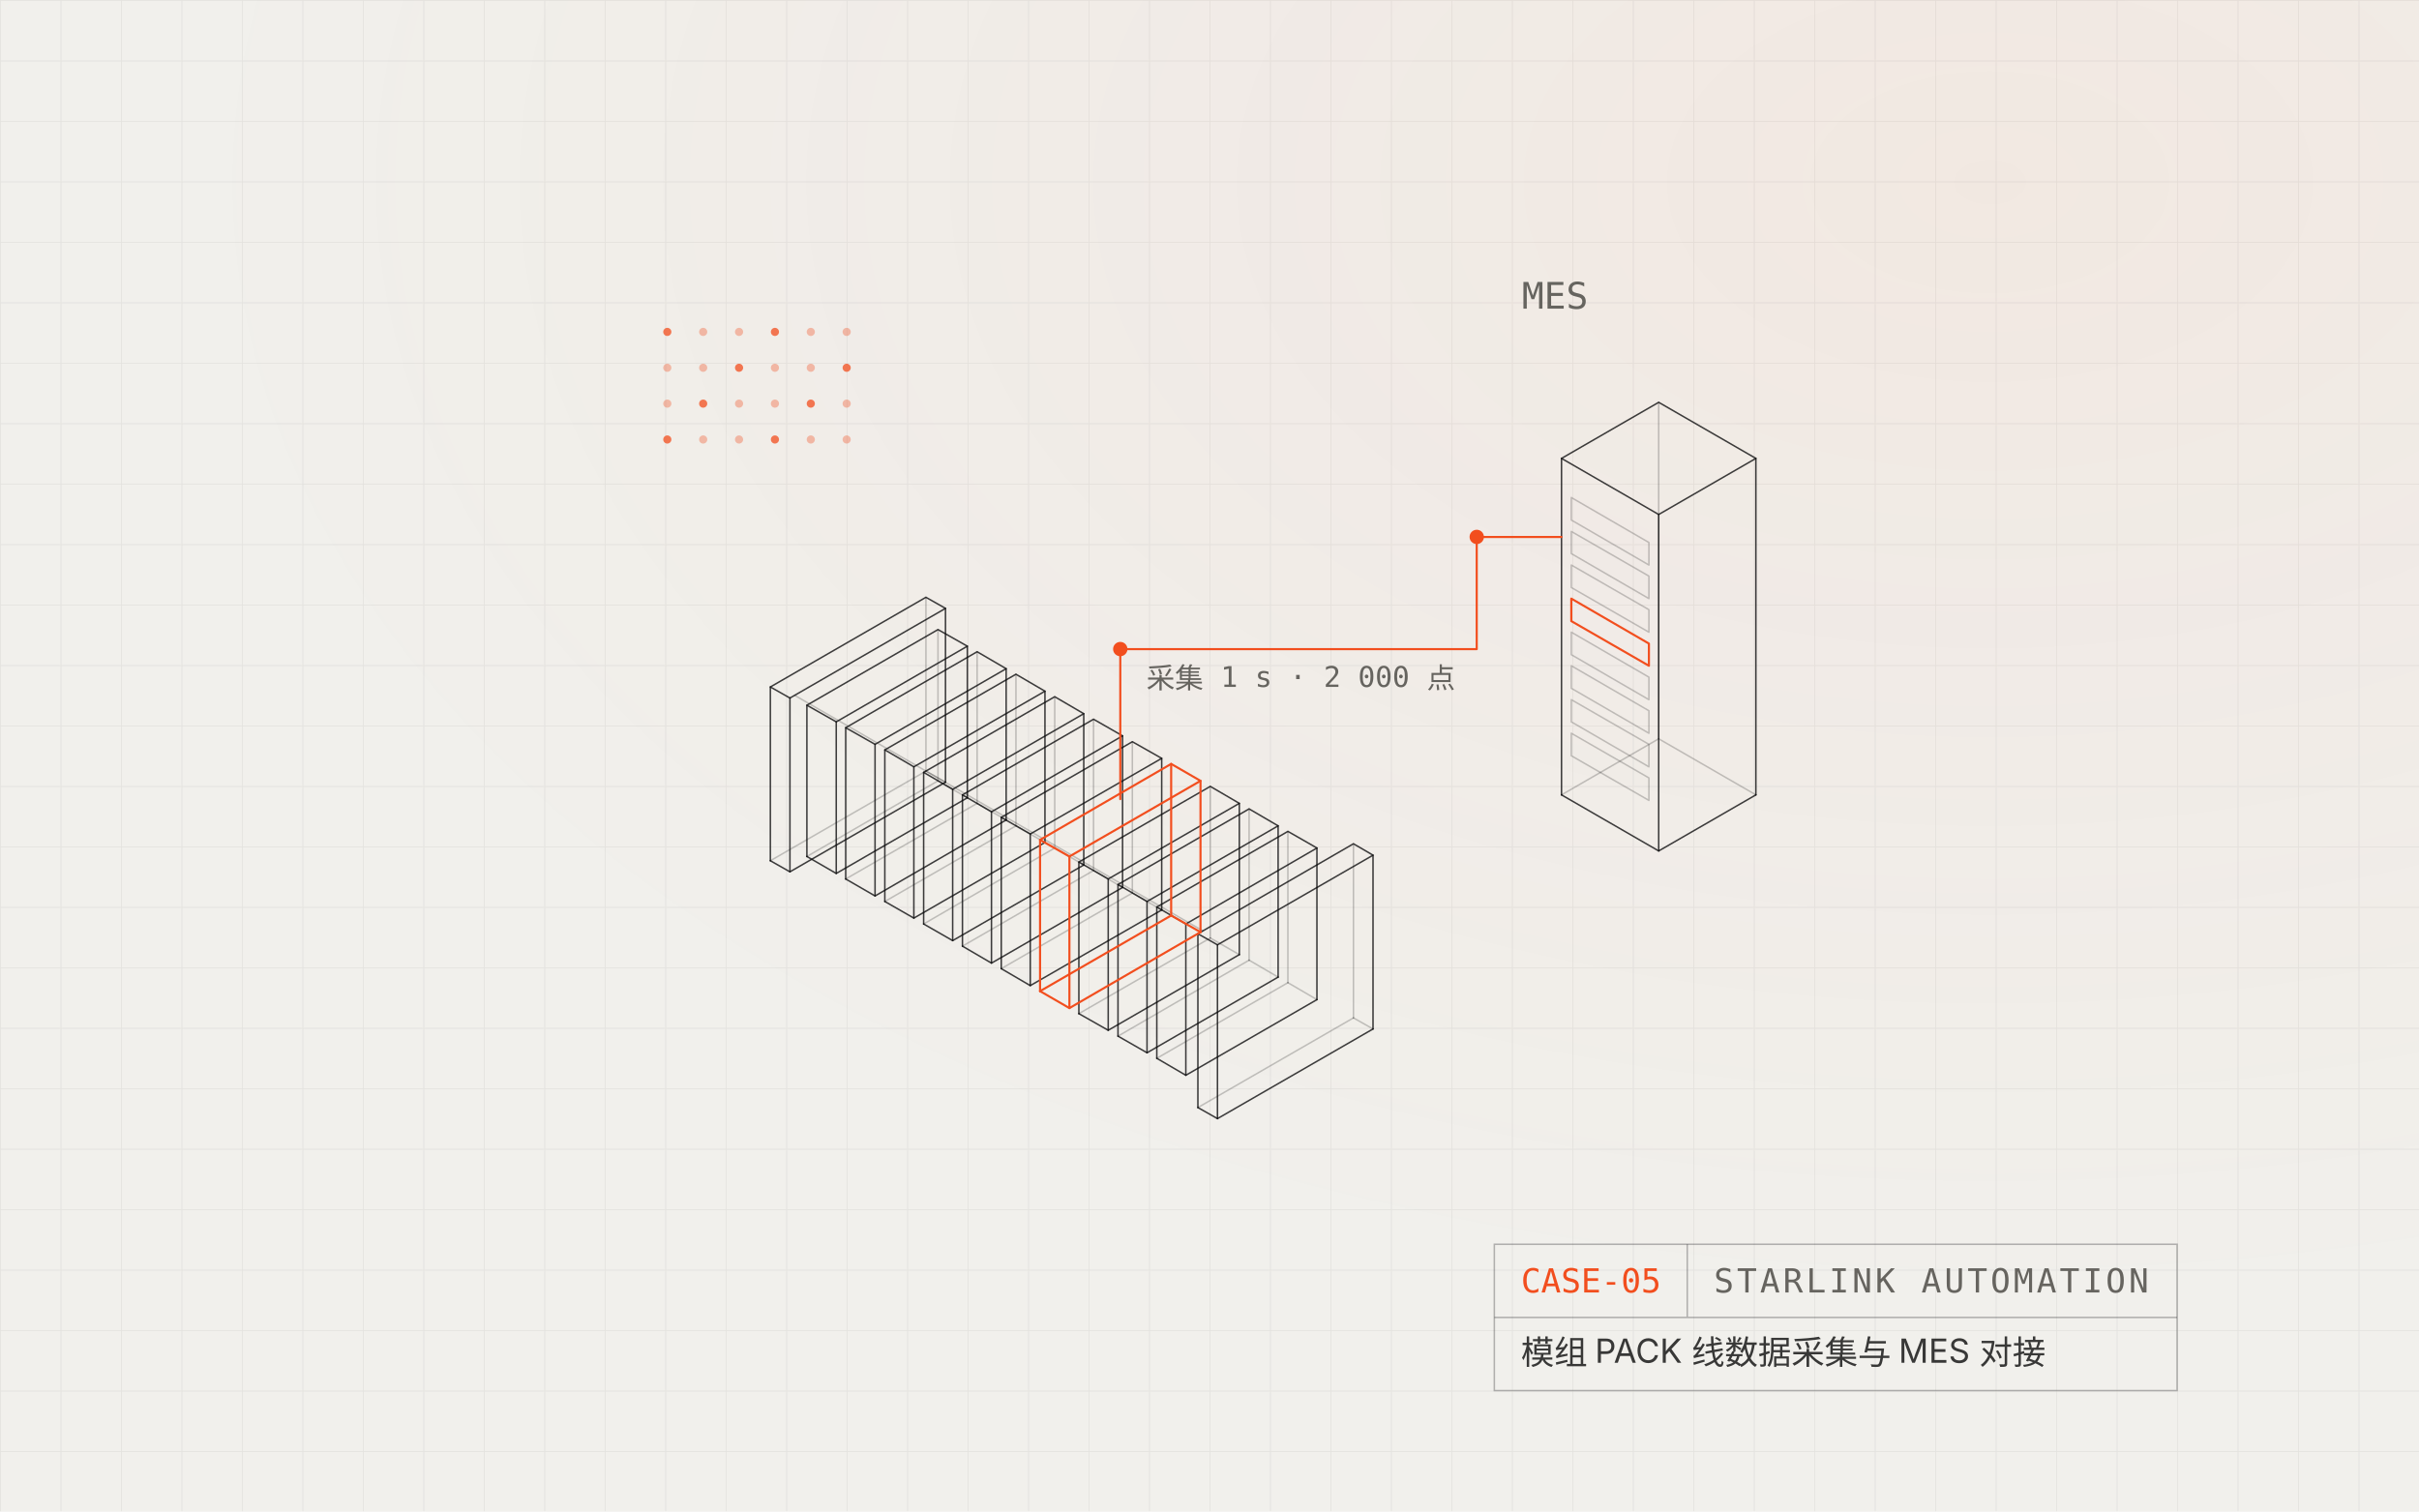
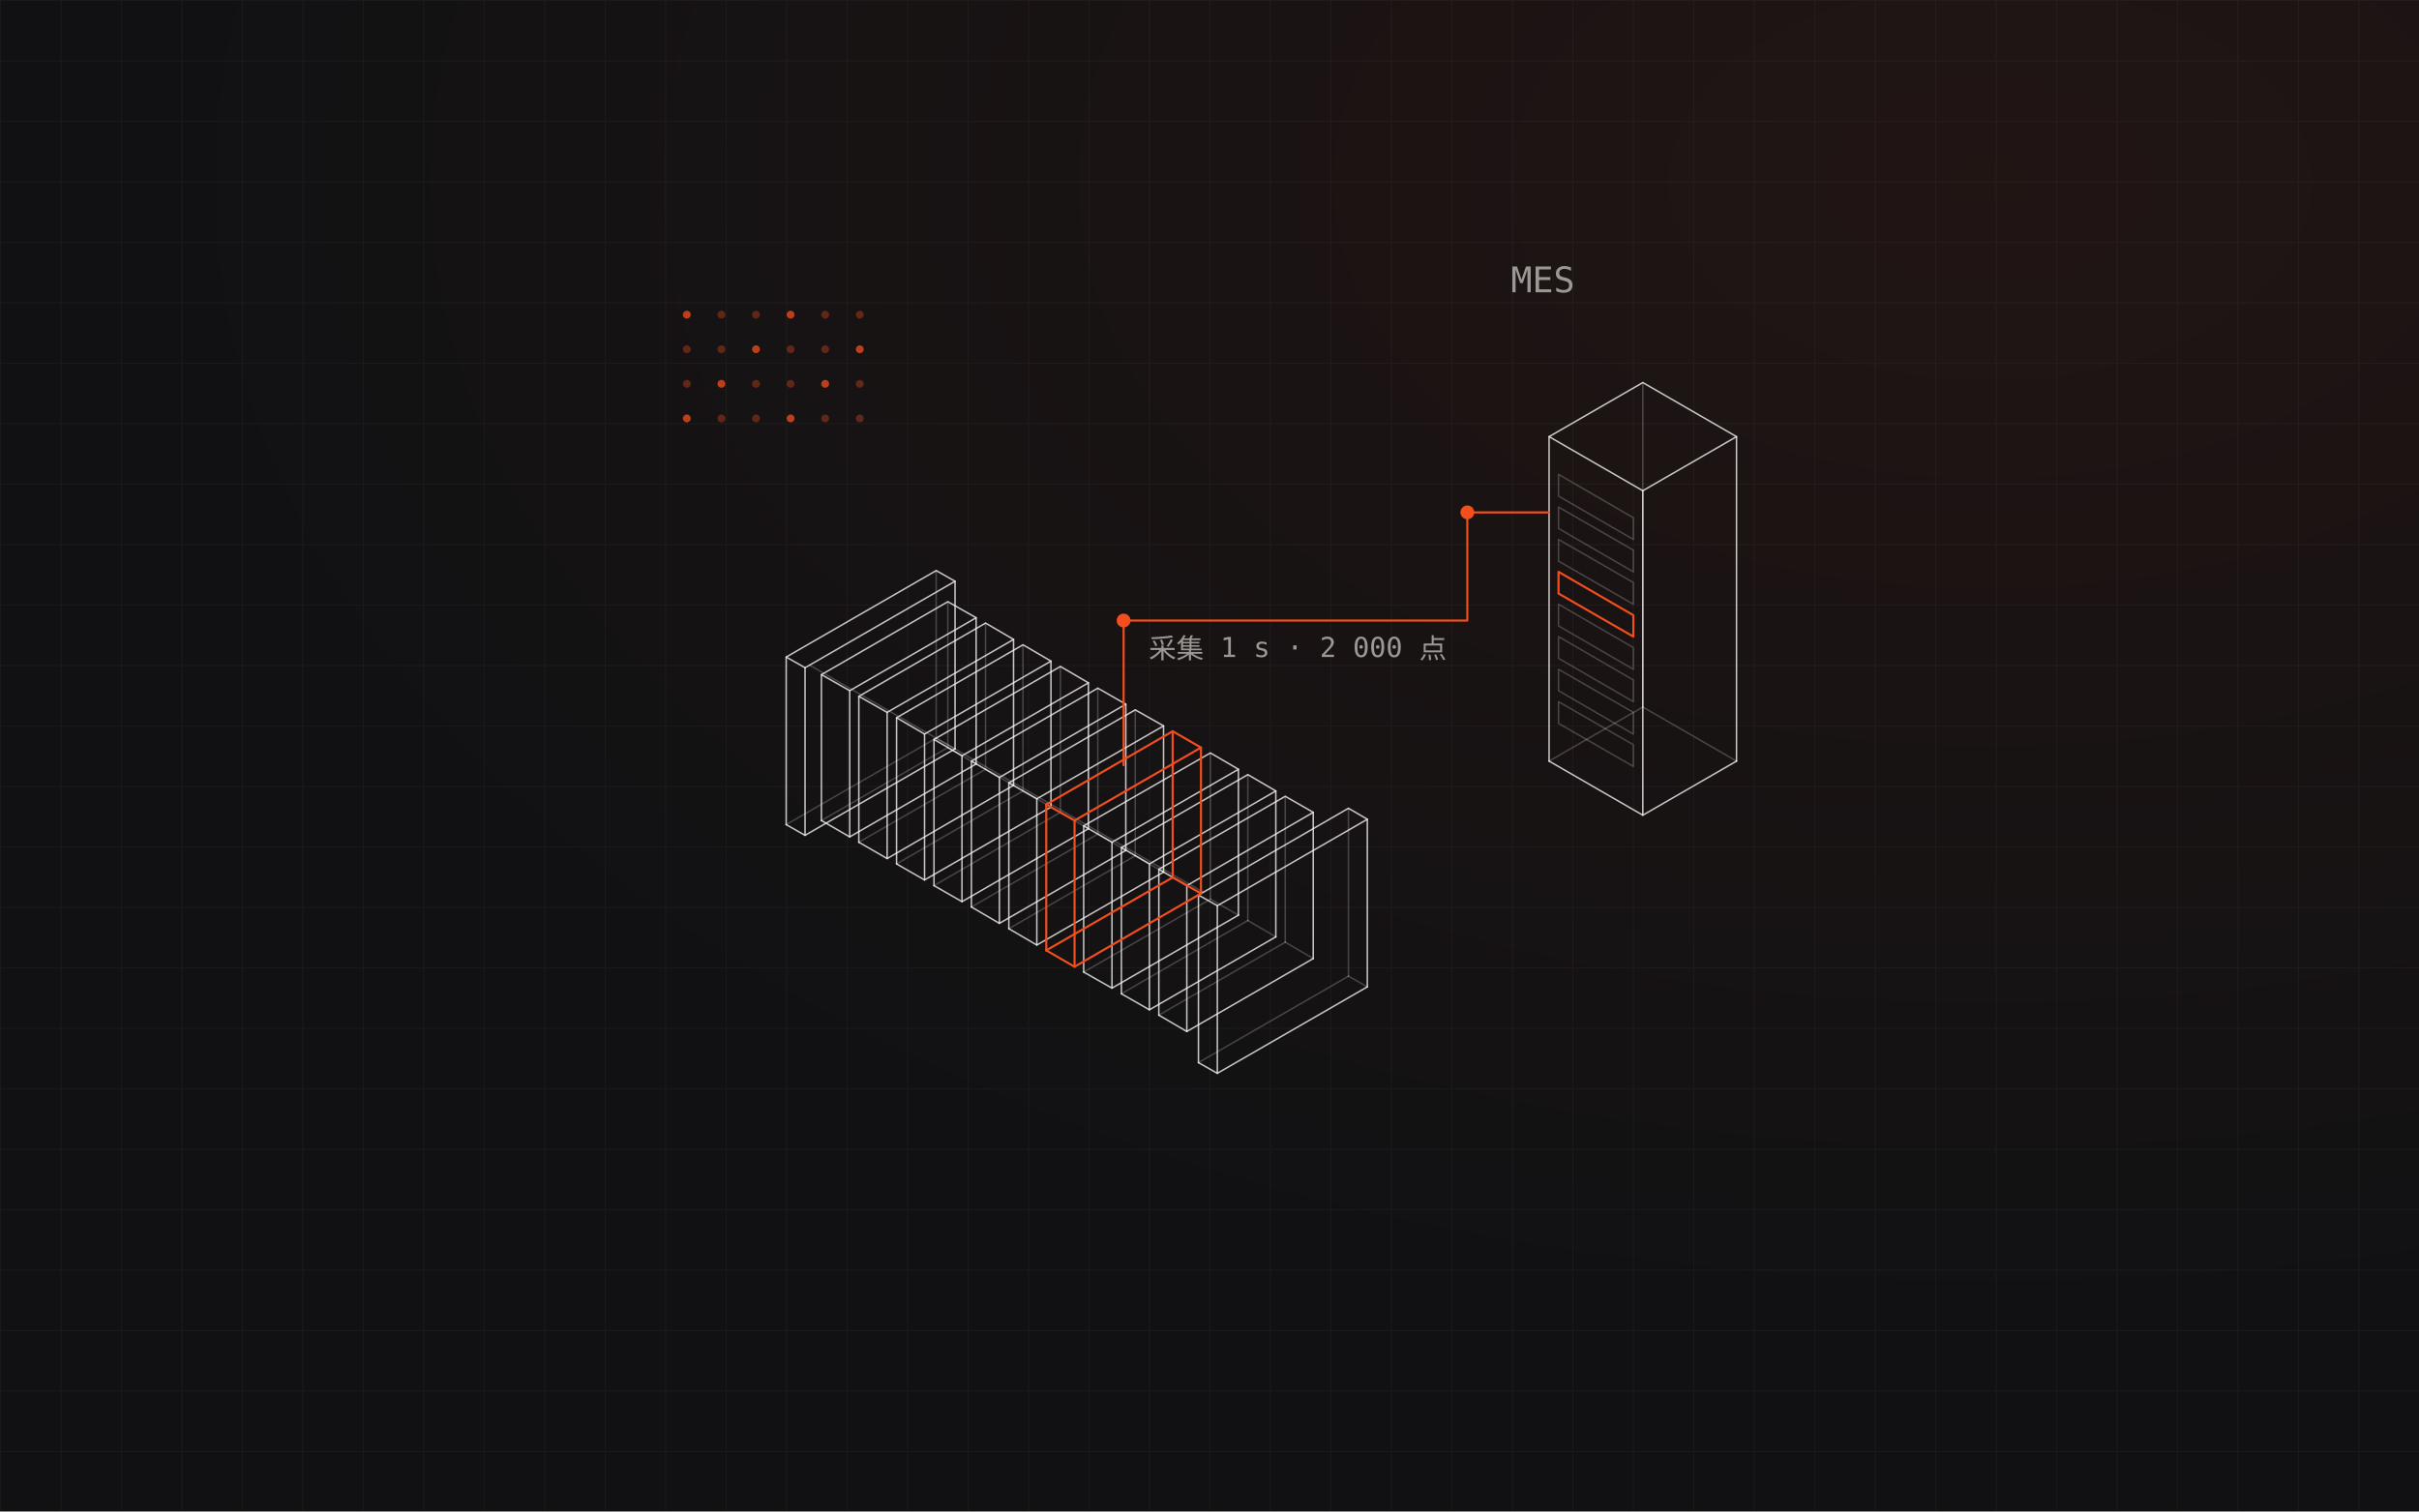
<svg xmlns="http://www.w3.org/2000/svg" width="1600" height="1000" viewBox="0 0 1600 1000" role="img" aria-label="模组 PACK 线数据采集与 MES 对接">
  <defs>
    <pattern id="g" width="40" height="40" patternUnits="userSpaceOnUse">
-       <path d="M40 0H0V40" fill="none" stroke="rgba(10,10,11,0.06)" stroke-width="1" />
+       <path d="M40 0H0V40" fill="none" stroke="rgba(247,246,243,0.045)" stroke-width="1" />
    </pattern>
    <radialGradient id="glow" cx="0.82" cy="0.12" r="0.75">
-       <stop offset="0" stop-color="#f24e1e" stop-opacity="0.05" />
+       <stop offset="0" stop-color="#f24e1e" stop-opacity="0.07" />
      <stop offset="1" stop-color="#f24e1e" stop-opacity="0" />
    </radialGradient>
  </defs>
-   <rect width="1600" height="1000" fill="#f1f0ec" />
+   <rect width="1600" height="1000" fill="#111113" />
  <rect width="1600" height="1000" fill="url(#g)" />
  <rect width="1600" height="1000" fill="url(#glow)" />
-   <g transform="translate(385.3 163.5) scale(2.157)">
+   <g transform="translate(400.2 154.1) scale(2.080)">
    <g fill="none" stroke-linecap="round" stroke-linejoin="round">
-       <g stroke="#0a0a0b" stroke-opacity="0.22" stroke-width="1">
+       <g stroke="#f7f6f3" stroke-opacity="0.22" stroke-width="1">
        <path d="M105.3 160.7 L111.3 164.1" vector-effect="non-scaling-stroke" />
        <path d="M105.3 160.7 L57.6 188.2" vector-effect="non-scaling-stroke" />
        <path d="M105.3 160.7 L105.3 107.4" vector-effect="non-scaling-stroke" />
        <path d="M236.4 236.4 L242.4 239.8" vector-effect="non-scaling-stroke" />
        <path d="M236.4 236.4 L188.7 263.9" vector-effect="non-scaling-stroke" />
        <path d="M236.4 236.4 L236.4 183" vector-effect="non-scaling-stroke" />
        <path d="M109 163.7 L118 168.9" vector-effect="non-scaling-stroke" />
        <path d="M109 163.7 L68.8 186.9" vector-effect="non-scaling-stroke" />
        <path d="M109 163.7 L109 117.3" vector-effect="non-scaling-stroke" />
        <path d="M121 170.6 L129.9 175.7" vector-effect="non-scaling-stroke" />
        <path d="M121 170.6 L80.7 193.8" vector-effect="non-scaling-stroke" />
        <path d="M121 170.6 L121 124.1" vector-effect="non-scaling-stroke" />
        <path d="M132.9 177.5 L141.8 182.6" vector-effect="non-scaling-stroke" />
        <path d="M132.9 177.5 L92.7 200.7" vector-effect="non-scaling-stroke" />
        <path d="M132.9 177.5 L132.9 131" vector-effect="non-scaling-stroke" />
        <path d="M144.8 184.3 L153.7 189.5" vector-effect="non-scaling-stroke" />
        <path d="M144.8 184.3 L104.6 207.6" vector-effect="non-scaling-stroke" />
        <path d="M144.8 184.3 L144.8 137.9" vector-effect="non-scaling-stroke" />
        <path d="M156.7 191.2 L165.6 196.4" vector-effect="non-scaling-stroke" />
        <path d="M156.7 191.2 L116.5 214.4" vector-effect="non-scaling-stroke" />
        <path d="M156.7 191.2 L156.7 144.8" vector-effect="non-scaling-stroke" />
        <path d="M168.6 198.1 L177.6 203.3" vector-effect="non-scaling-stroke" />
        <path d="M168.6 198.1 L128.4 221.3" vector-effect="non-scaling-stroke" />
        <path d="M168.6 198.1 L168.6 151.7" vector-effect="non-scaling-stroke" />
        <path d="M192.5 211.9 L201.4 217" vector-effect="non-scaling-stroke" />
        <path d="M192.5 211.9 L152.2 235.1" vector-effect="non-scaling-stroke" />
        <path d="M192.5 211.9 L192.5 165.4" vector-effect="non-scaling-stroke" />
        <path d="M204.4 218.7 L213.3 223.9" vector-effect="non-scaling-stroke" />
        <path d="M204.4 218.7 L164.2 242" vector-effect="non-scaling-stroke" />
        <path d="M204.4 218.7 L204.4 172.3" vector-effect="non-scaling-stroke" />
        <path d="M216.3 225.6 L225.2 230.8" vector-effect="non-scaling-stroke" />
        <path d="M216.3 225.6 L176.1 248.8" vector-effect="non-scaling-stroke" />
        <path d="M216.3 225.6 L216.3 179.2" vector-effect="non-scaling-stroke" />
        <path d="M65.1 137.5 L190.2 209.7" vector-effect="non-scaling-stroke" />
        <path d="M330 150.8 L359.8 168" vector-effect="non-scaling-stroke" />
        <path d="M330 150.8 L300.2 168" vector-effect="non-scaling-stroke" />
        <path d="M330 150.8 L330 47.6" vector-effect="non-scaling-stroke" />
        <path d="M303.2 156 L327 169.7 L327 162.8 L303.2 149.1 Z" vector-effect="non-scaling-stroke" />
        <path d="M303.2 145.6 L327 159.4 L327 152.5 L303.2 138.8 Z" vector-effect="non-scaling-stroke" />
        <path d="M303.2 135.3 L327 149.1 L327 142.2 L303.2 128.4 Z" vector-effect="non-scaling-stroke" />
        <path d="M303.2 125 L327 138.8 L327 131.9 L303.2 118.1 Z" vector-effect="non-scaling-stroke" />
        <path d="M303.2 104.4 L327 118.1 L327 111.2 L303.2 97.5 Z" vector-effect="non-scaling-stroke" />
        <path d="M303.2 94 L327 107.8 L327 100.9 L303.2 87.2 Z" vector-effect="non-scaling-stroke" />
        <path d="M303.2 83.7 L327 97.5 L327 90.6 L303.2 76.8 Z" vector-effect="non-scaling-stroke" />
      </g>
-       <g stroke="#0a0a0b" stroke-opacity="0.78" stroke-width="1">
+       <g stroke="#f7f6f3" stroke-opacity="0.78" stroke-width="1">
        <path d="M111.3 164.1 L63.6 191.6 L57.6 188.2" vector-effect="non-scaling-stroke" />
        <path d="M105.3 107.4 L111.3 110.8 L63.6 138.3 L57.6 134.9 Z" vector-effect="non-scaling-stroke" />
        <path d="M111.3 164.1 L111.3 110.8" vector-effect="non-scaling-stroke" />
        <path d="M63.6 191.6 L63.6 138.3" vector-effect="non-scaling-stroke" />
        <path d="M57.6 188.2 L57.6 134.9" vector-effect="non-scaling-stroke" />
        <path d="M242.4 239.8 L194.7 267.3 L188.7 263.9" vector-effect="non-scaling-stroke" />
        <path d="M236.4 183 L242.4 186.5 L194.7 214 L188.7 210.6 Z" vector-effect="non-scaling-stroke" />
        <path d="M242.4 239.8 L242.4 186.5" vector-effect="non-scaling-stroke" />
        <path d="M194.7 267.3 L194.7 214" vector-effect="non-scaling-stroke" />
        <path d="M188.7 263.9 L188.7 210.6" vector-effect="non-scaling-stroke" />
        <path d="M118 168.9 L77.8 192.1 L68.8 186.9" vector-effect="non-scaling-stroke" />
        <path d="M109 117.3 L118 122.4 L77.8 145.6 L68.8 140.5 Z" vector-effect="non-scaling-stroke" />
        <path d="M118 168.9 L118 122.4" vector-effect="non-scaling-stroke" />
        <path d="M77.8 192.1 L77.8 145.6" vector-effect="non-scaling-stroke" />
        <path d="M68.8 186.9 L68.8 140.5" vector-effect="non-scaling-stroke" />
        <path d="M129.9 175.7 L89.7 199 L80.7 193.8" vector-effect="non-scaling-stroke" />
        <path d="M121 124.1 L129.9 129.3 L89.7 152.5 L80.7 147.4 Z" vector-effect="non-scaling-stroke" />
        <path d="M129.9 175.7 L129.9 129.3" vector-effect="non-scaling-stroke" />
        <path d="M89.7 199 L89.7 152.5" vector-effect="non-scaling-stroke" />
        <path d="M80.7 193.8 L80.7 147.4" vector-effect="non-scaling-stroke" />
        <path d="M141.8 182.6 L101.6 205.8 L92.7 200.7" vector-effect="non-scaling-stroke" />
        <path d="M132.9 131 L141.8 136.2 L101.6 159.4 L92.7 154.2 Z" vector-effect="non-scaling-stroke" />
        <path d="M141.8 182.6 L141.8 136.2" vector-effect="non-scaling-stroke" />
        <path d="M101.6 205.8 L101.6 159.4" vector-effect="non-scaling-stroke" />
        <path d="M92.7 200.7 L92.7 154.2" vector-effect="non-scaling-stroke" />
        <path d="M153.7 189.5 L113.5 212.7 L104.6 207.6" vector-effect="non-scaling-stroke" />
        <path d="M144.8 137.9 L153.7 143.1 L113.5 166.3 L104.6 161.1 Z" vector-effect="non-scaling-stroke" />
        <path d="M153.7 189.5 L153.7 143.1" vector-effect="non-scaling-stroke" />
        <path d="M113.5 212.7 L113.5 166.3" vector-effect="non-scaling-stroke" />
        <path d="M104.6 207.6 L104.6 161.1" vector-effect="non-scaling-stroke" />
        <path d="M165.6 196.4 L125.4 219.6 L116.5 214.4" vector-effect="non-scaling-stroke" />
        <path d="M156.7 144.8 L165.6 149.9 L125.4 173.2 L116.5 168 Z" vector-effect="non-scaling-stroke" />
        <path d="M165.6 196.4 L165.6 149.9" vector-effect="non-scaling-stroke" />
        <path d="M125.4 219.6 L125.4 173.2" vector-effect="non-scaling-stroke" />
        <path d="M116.5 214.4 L116.5 168" vector-effect="non-scaling-stroke" />
        <path d="M177.6 203.3 L137.3 226.5 L128.4 221.3" vector-effect="non-scaling-stroke" />
        <path d="M168.6 151.7 L177.6 156.8 L137.3 180 L128.4 174.9 Z" vector-effect="non-scaling-stroke" />
        <path d="M177.6 203.3 L177.6 156.8" vector-effect="non-scaling-stroke" />
        <path d="M137.3 226.5 L137.3 180" vector-effect="non-scaling-stroke" />
        <path d="M128.4 221.3 L128.4 174.9" vector-effect="non-scaling-stroke" />
        <path d="M201.4 217 L161.2 240.2 L152.2 235.1" vector-effect="non-scaling-stroke" />
        <path d="M192.5 165.4 L201.4 170.6 L161.2 193.8 L152.2 188.6 Z" vector-effect="non-scaling-stroke" />
        <path d="M201.4 217 L201.4 170.6" vector-effect="non-scaling-stroke" />
        <path d="M161.2 240.2 L161.2 193.8" vector-effect="non-scaling-stroke" />
        <path d="M152.2 235.1 L152.2 188.6" vector-effect="non-scaling-stroke" />
        <path d="M213.3 223.9 L173.1 247.1 L164.2 242" vector-effect="non-scaling-stroke" />
        <path d="M204.4 172.3 L213.3 177.5 L173.1 200.7 L164.2 195.5 Z" vector-effect="non-scaling-stroke" />
        <path d="M213.3 223.9 L213.3 177.5" vector-effect="non-scaling-stroke" />
        <path d="M173.1 247.1 L173.1 200.7" vector-effect="non-scaling-stroke" />
        <path d="M164.2 242 L164.2 195.5" vector-effect="non-scaling-stroke" />
        <path d="M225.2 230.8 L185 254 L176.1 248.8" vector-effect="non-scaling-stroke" />
        <path d="M216.3 179.2 L225.2 184.3 L185 207.6 L176.1 202.4 Z" vector-effect="non-scaling-stroke" />
        <path d="M225.2 230.8 L225.2 184.3" vector-effect="non-scaling-stroke" />
        <path d="M185 254 L185 207.6" vector-effect="non-scaling-stroke" />
        <path d="M176.1 248.8 L176.1 202.4" vector-effect="non-scaling-stroke" />
        <path d="M359.8 168 L330 185.2 L300.2 168" vector-effect="non-scaling-stroke" />
        <path d="M330 47.6 L359.8 64.8 L330 82 L300.2 64.8 Z" vector-effect="non-scaling-stroke" />
        <path d="M359.8 168 L359.8 64.8" vector-effect="non-scaling-stroke" />
        <path d="M330 185.2 L330 82" vector-effect="non-scaling-stroke" />
        <path d="M300.2 168 L300.2 64.8" vector-effect="non-scaling-stroke" />
      </g>
      <g stroke="#f24e1e" stroke-opacity="1" stroke-width="1.4">
        <path d="M189.5 210.1 L149.3 233.4 L140.3 228.2" vector-effect="non-scaling-stroke" />
        <path d="M180.5 158.5 L189.5 163.7 L149.3 186.9 L140.3 181.8 Z" vector-effect="non-scaling-stroke" />
        <path d="M189.5 210.1 L189.5 163.7" vector-effect="non-scaling-stroke" />
        <path d="M149.3 233.4 L149.3 186.9" vector-effect="non-scaling-stroke" />
        <path d="M140.3 228.2 L140.3 181.8" vector-effect="non-scaling-stroke" />
        <path d="M180.5 205 L189.5 210.1" vector-effect="non-scaling-stroke" />
        <path d="M180.5 205 L140.3 228.2" vector-effect="non-scaling-stroke" />
        <path d="M180.5 205 L180.5 158.5" vector-effect="non-scaling-stroke" />
        <path d="M303.2 114.7 L327 128.4 L327 121.6 L303.2 107.8 Z" vector-effect="non-scaling-stroke" />
        <path d="M164.9 169.3 L164.9 123.3 L274.2 123.3 L274.2 88.9 L300.2 88.9" vector-effect="non-scaling-stroke" />
      </g>
    </g>
    <circle cx="26" cy="26" r="1.25" fill="#f24e1e" fill-opacity="0.75" />
    <circle cx="37" cy="26" r="1.25" fill="#f24e1e" fill-opacity="0.34" />
    <circle cx="48" cy="26" r="1.25" fill="#f24e1e" fill-opacity="0.34" />
    <circle cx="59" cy="26" r="1.25" fill="#f24e1e" fill-opacity="0.75" />
    <circle cx="70" cy="26" r="1.25" fill="#f24e1e" fill-opacity="0.34" />
    <circle cx="81" cy="26" r="1.25" fill="#f24e1e" fill-opacity="0.34" />
    <circle cx="26" cy="37" r="1.25" fill="#f24e1e" fill-opacity="0.34" />
    <circle cx="37" cy="37" r="1.25" fill="#f24e1e" fill-opacity="0.34" />
    <circle cx="48" cy="37" r="1.25" fill="#f24e1e" fill-opacity="0.75" />
    <circle cx="59" cy="37" r="1.25" fill="#f24e1e" fill-opacity="0.34" />
    <circle cx="70" cy="37" r="1.25" fill="#f24e1e" fill-opacity="0.34" />
    <circle cx="81" cy="37" r="1.25" fill="#f24e1e" fill-opacity="0.75" />
    <circle cx="26" cy="48" r="1.25" fill="#f24e1e" fill-opacity="0.34" />
    <circle cx="37" cy="48" r="1.25" fill="#f24e1e" fill-opacity="0.75" />
    <circle cx="48" cy="48" r="1.25" fill="#f24e1e" fill-opacity="0.34" />
    <circle cx="59" cy="48" r="1.25" fill="#f24e1e" fill-opacity="0.34" />
    <circle cx="70" cy="48" r="1.25" fill="#f24e1e" fill-opacity="0.75" />
    <circle cx="81" cy="48" r="1.25" fill="#f24e1e" fill-opacity="0.34" />
    <circle cx="26" cy="59" r="1.25" fill="#f24e1e" fill-opacity="0.75" />
    <circle cx="37" cy="59" r="1.25" fill="#f24e1e" fill-opacity="0.34" />
    <circle cx="48" cy="59" r="1.25" fill="#f24e1e" fill-opacity="0.34" />
    <circle cx="59" cy="59" r="1.25" fill="#f24e1e" fill-opacity="0.75" />
    <circle cx="70" cy="59" r="1.25" fill="#f24e1e" fill-opacity="0.34" />
    <circle cx="81" cy="59" r="1.25" fill="#f24e1e" fill-opacity="0.34" />
    <circle cx="164.896" cy="123.28" r="2.2" fill="#f24e1e" />
    <circle cx="274.209" cy="88.88" r="2.2" fill="#f24e1e" />
-     <text x="298.209" y="18.88" font-size="11.25" font-family="ui-monospace,SFMono-Regular,Menlo,Consolas,monospace" text-anchor="middle" fill="#66645f">MES</text>
-     <text x="172.896" y="135.28" font-size="8.75" font-family="ui-monospace,SFMono-Regular,Menlo,Consolas,monospace" fill="#66645f">采集 1 s · 2 000 点</text>
-   </g>
-   <g fill="none" stroke="rgba(10,10,11,0.28)" stroke-width="1">
-     <rect x="988.4" y="823.2" width="451.6" height="96.8" />
-     <path d="M988.4 871.6H1440.0M1116.0 823.2V871.6" />
-   </g>
-   <g font-size="22.0">
-     <text x="1006.0" y="855.1" font-family="ui-monospace,SFMono-Regular,Menlo,Consolas,monospace" fill="#f24e1e">CASE-05</text>
-     <text x="1133.6" y="855.1" font-family="ui-monospace,SFMono-Regular,Menlo,Consolas,monospace" letter-spacing="2" fill="#66645f">STARLINK AUTOMATION</text>
-     <text x="1006.0" y="902.6" font-family="-apple-system,'PingFang SC','Noto Sans SC','Microsoft YaHei',sans-serif" fill="#0a0a0b" fill-opacity="0.8">模组 PACK 线数据采集与 MES 对接</text>
+     <text x="298.209" y="18.88" font-size="11.25" font-family="ui-monospace,SFMono-Regular,Menlo,Consolas,monospace" text-anchor="middle" fill="#9a9893">MES</text>
+     <text x="172.896" y="135.28" font-size="8.75" font-family="ui-monospace,SFMono-Regular,Menlo,Consolas,monospace" fill="#9a9893">采集 1 s · 2 000 点</text>
  </g>
</svg>
